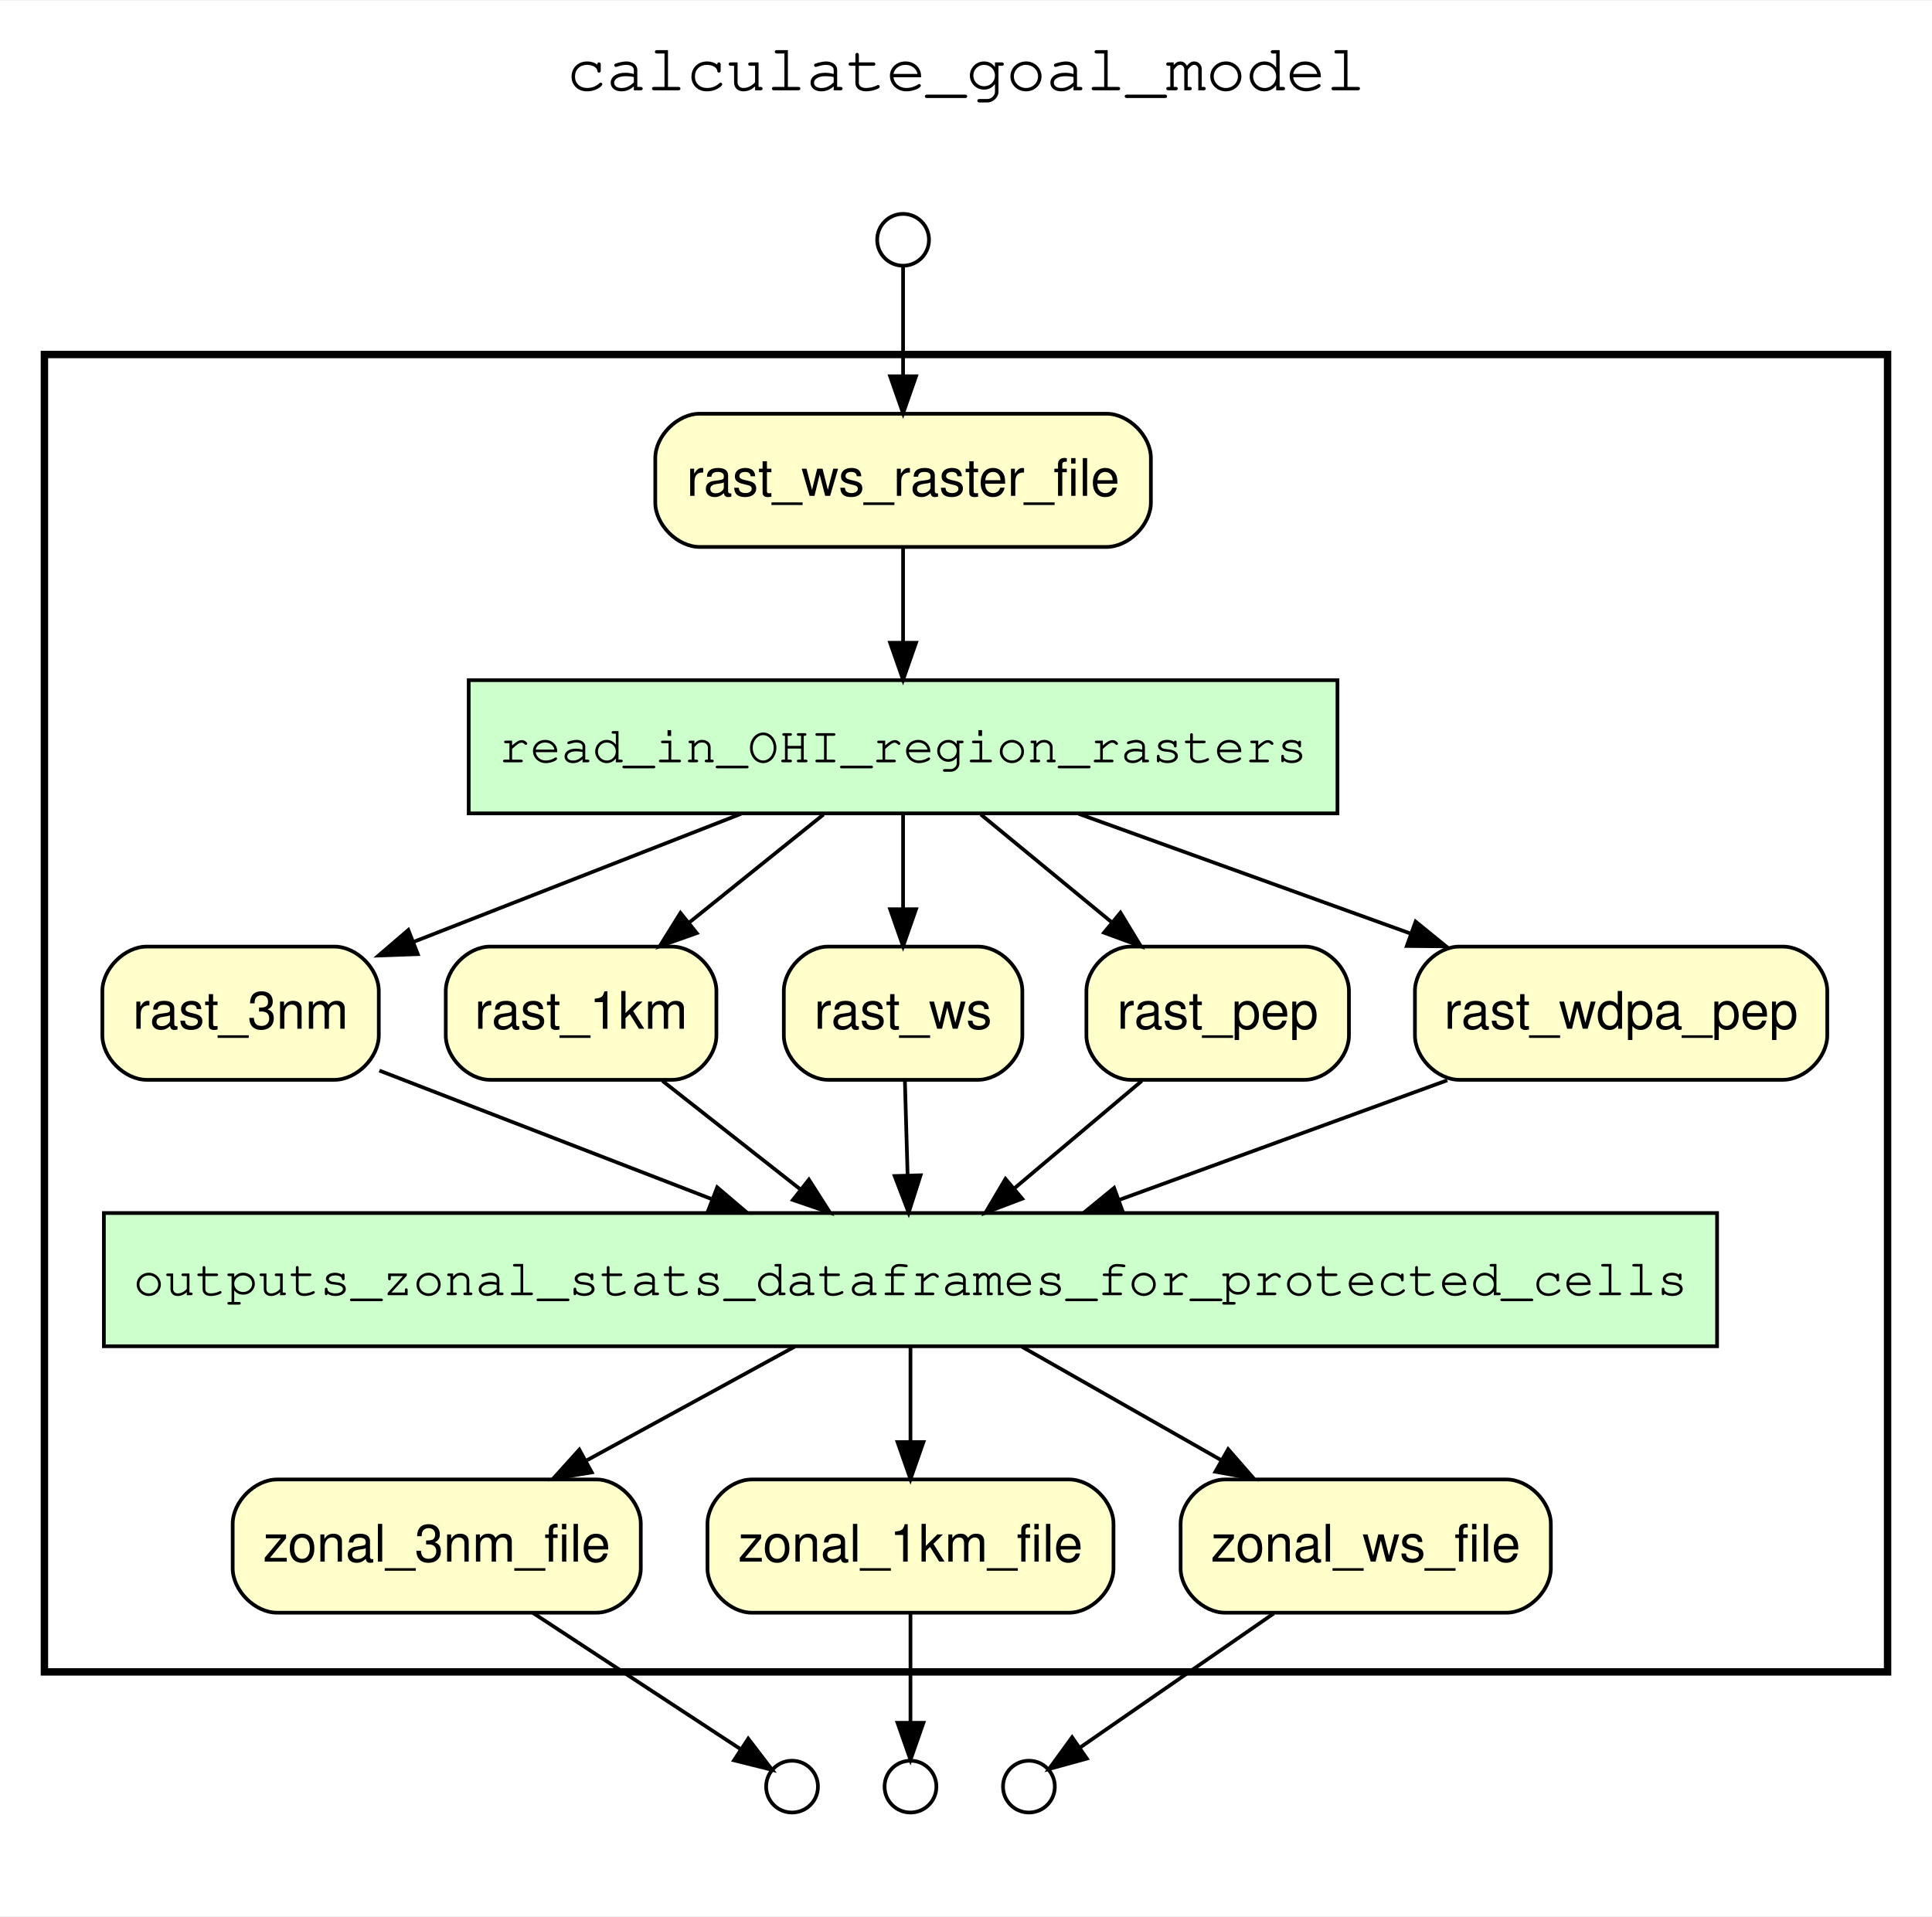
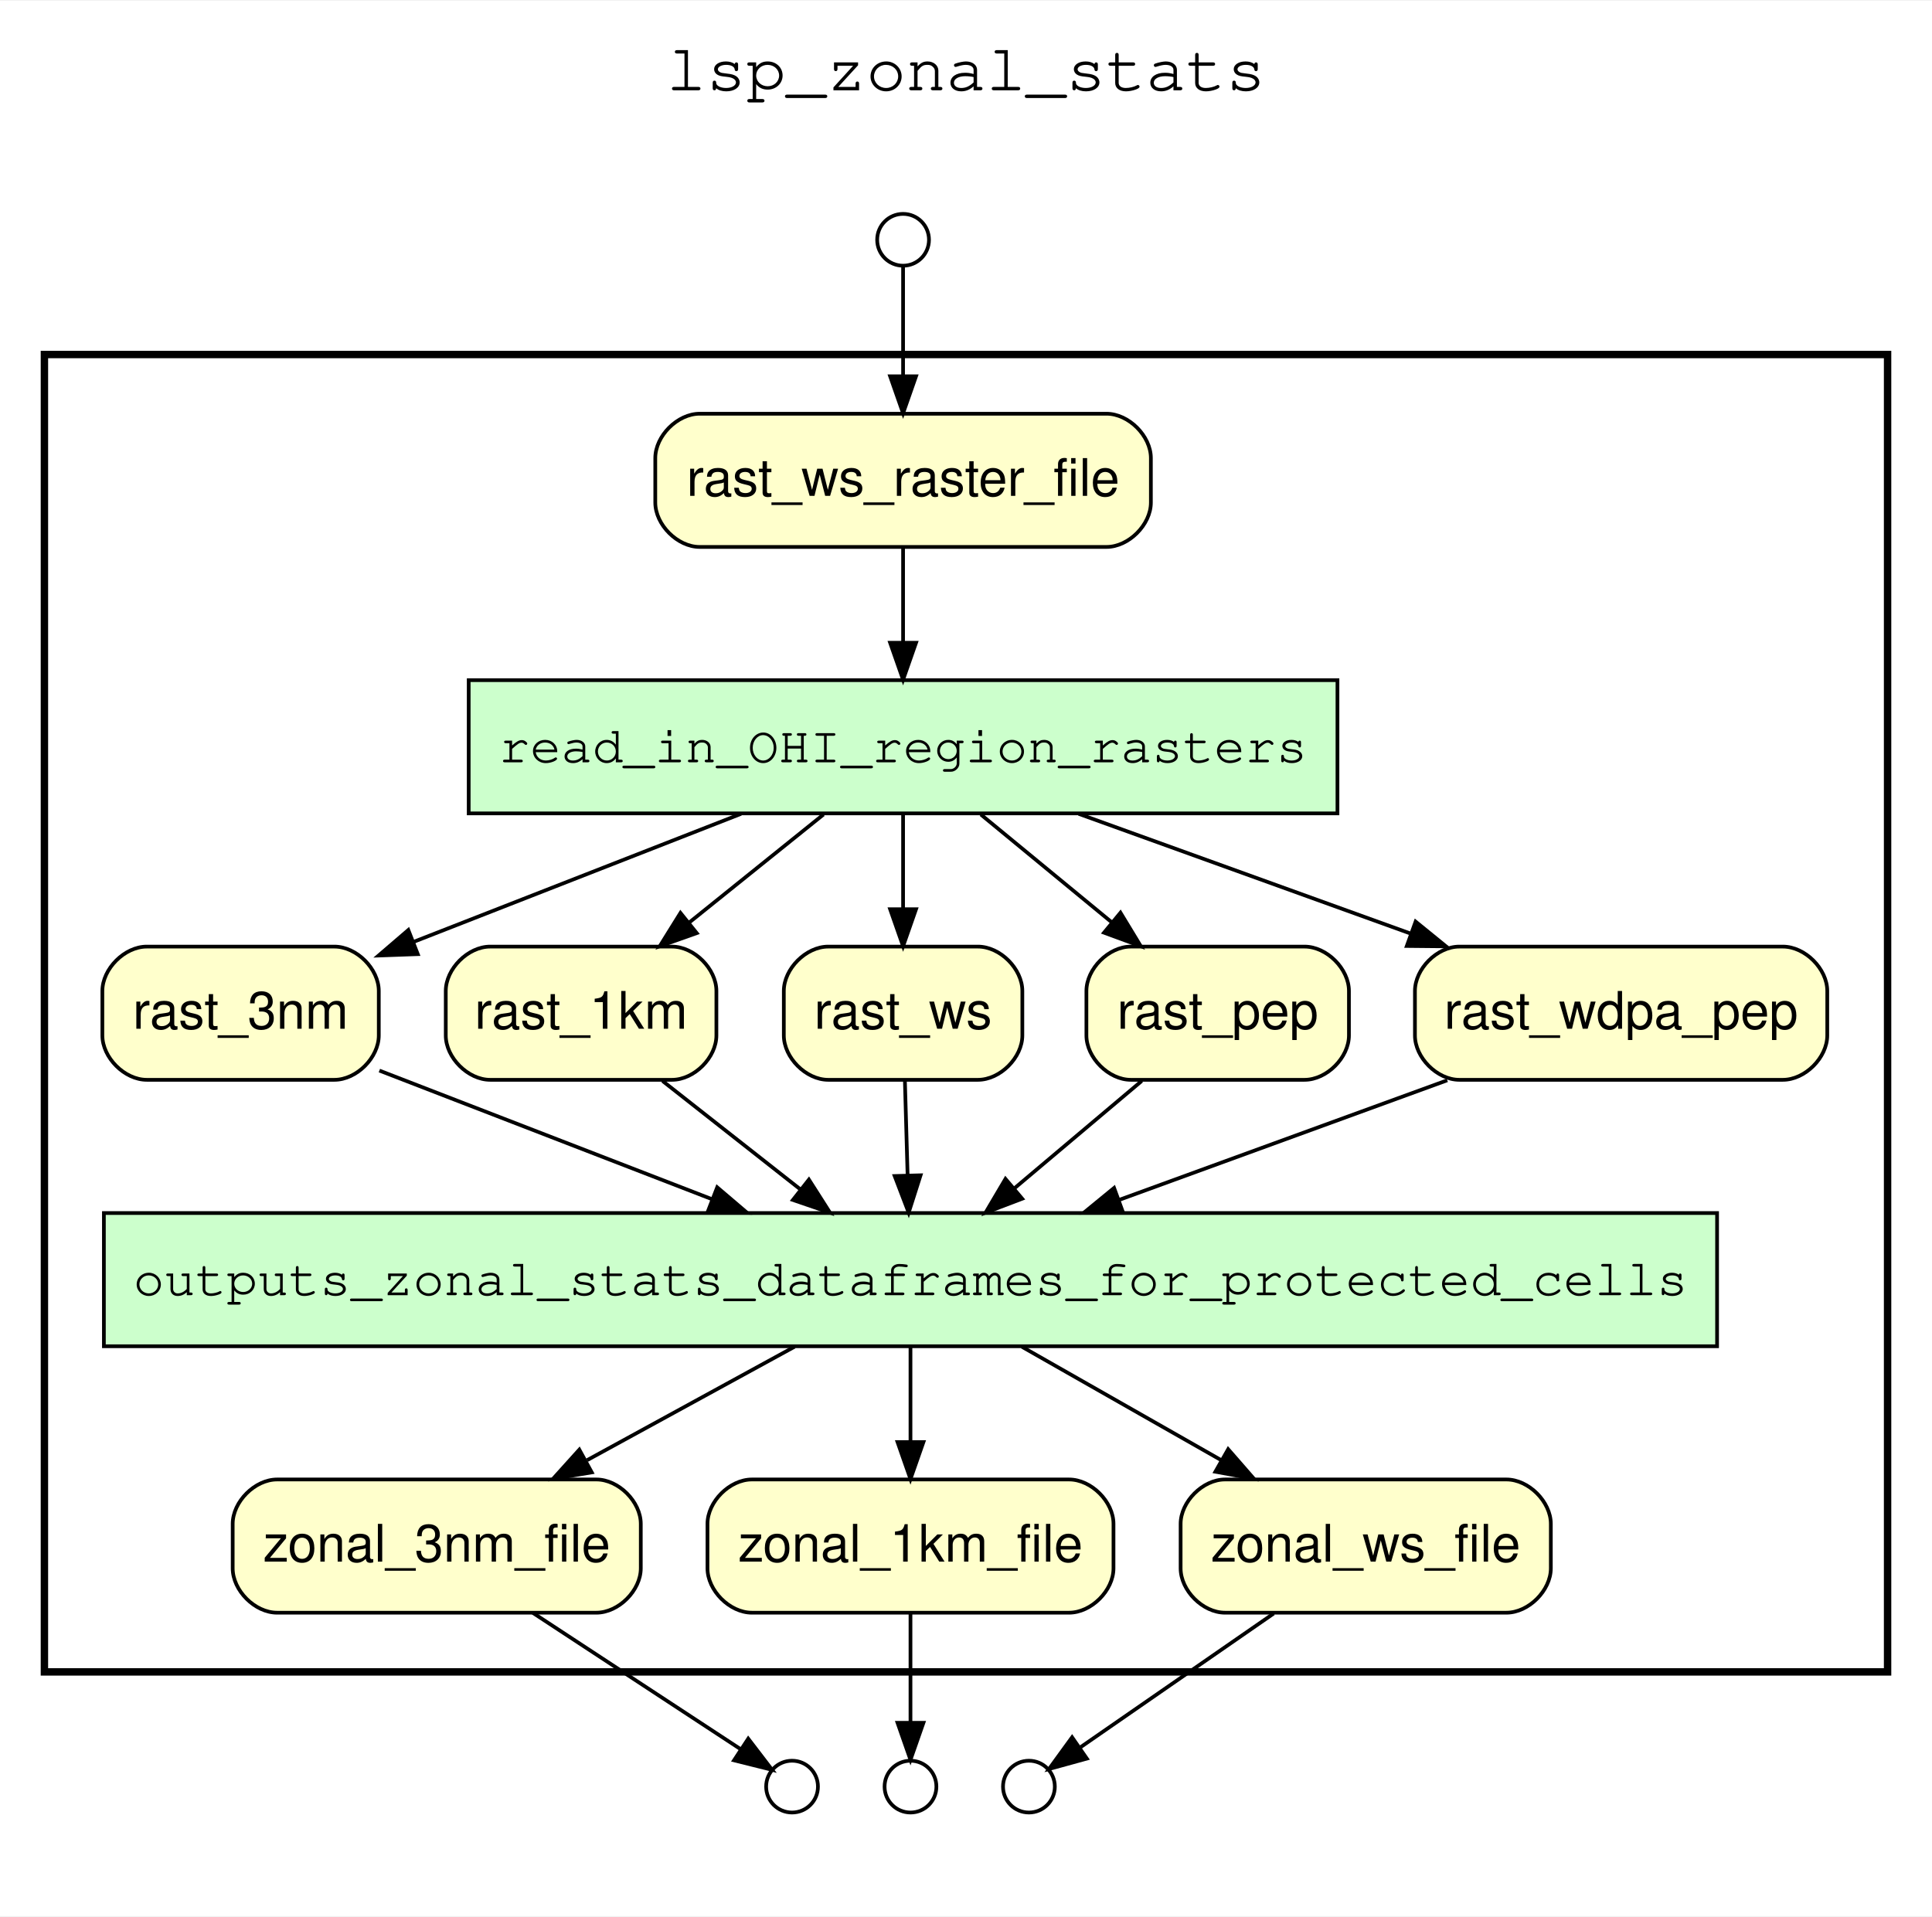
<svg xmlns="http://www.w3.org/2000/svg" width="522pt" height="518pt" viewBox="0.00 0.00 522.00 517.60">
  <g id="graph0" class="graph" transform="scale(1 1) rotate(0) translate(4 513.6)">
    <polygon fill="white" stroke="none" points="-4,4 -4,-513.6 518,-513.6 518,4 -4,4" />
-     <text text-anchor="middle" x="257" y="-489.4" font-family="Courier,monospace" font-size="18.00">calculate_goal_model</text>
+     <text text-anchor="middle" x="257" y="-489.4" font-family="Courier,monospace" font-size="18.00">lsp_zonal_stats</text>
    <g id="clust1" class="cluster">
      <polygon fill="none" stroke="black" stroke-width="2" points="8,-62 8,-418 506,-418 506,-62 8,-62" />
    </g>
    <g id="clust2" class="cluster">
      <polygon fill="none" stroke="white" stroke-width="2" points="16,-70 16,-410 498,-410 498,-70 16,-70" />
    </g>
    <g id="clust3" class="cluster">
      <polygon fill="none" stroke="white" stroke-width="2" points="217,-426 217,-472 263,-472 263,-426 217,-426" />
    </g>
    <g id="clust4" class="cluster">
      <polygon fill="none" stroke="white" stroke-width="2" points="225,-434 225,-464 255,-464 255,-434 225,-434" />
    </g>
    <g id="clust5" class="cluster">
      <polygon fill="none" stroke="white" stroke-width="2" points="187,-8 187,-54 297,-54 297,-8 187,-8" />
    </g>
    <g id="clust6" class="cluster">
      <polygon fill="none" stroke="white" stroke-width="2" points="195,-16 195,-46 289,-46 289,-16 195,-16" />
    </g>
    <g id="node1" class="node">
      <polygon fill="#ccffcc" stroke="black" points="459.93,-186 24.07,-186 24.07,-150 459.93,-150 459.93,-186" />
      <text text-anchor="middle" x="242" y="-163.8" font-family="Courier,monospace" font-size="14.00">outputs_zonal_stats_dataframes_for_protected_cells</text>
    </g>
    <g id="node9" class="node">
      <path fill="#ffffcc" stroke="black" d="M157.132,-114C157.132,-114 70.868,-114 70.868,-114 64.868,-114 58.868,-108 58.868,-102 58.868,-102 58.868,-90 58.868,-90 58.868,-84 64.868,-78 70.868,-78 70.868,-78 157.132,-78 157.132,-78 163.132,-78 169.132,-84 169.132,-90 169.132,-90 169.132,-102 169.132,-102 169.132,-108 163.132,-114 157.132,-114" />
      <text text-anchor="middle" x="114" y="-91.8" font-family="Helvetica,sans-Serif" font-size="14.00">zonal_3nm_file</text>
    </g>
    <g id="edge3" class="edge">
      <path fill="none" stroke="black" d="M210.688,-149.876C193.797,-140.639 172.753,-129.131 154.615,-119.212" />
      <polygon fill="black" stroke="black" points="155.886,-115.917 145.433,-114.19 152.527,-122.059 155.886,-115.917" />
    </g>
    <g id="node10" class="node">
      <path fill="#ffffcc" stroke="black" d="M284.85,-114C284.85,-114 199.15,-114 199.15,-114 193.15,-114 187.15,-108 187.15,-102 187.15,-102 187.15,-90 187.15,-90 187.15,-84 193.15,-78 199.15,-78 199.15,-78 284.85,-78 284.85,-78 290.85,-78 296.85,-84 296.85,-90 296.85,-90 296.85,-102 296.85,-102 296.85,-108 290.85,-114 284.85,-114" />
      <text text-anchor="middle" x="242" y="-91.8" font-family="Helvetica,sans-Serif" font-size="14.00">zonal_1km_file</text>
    </g>
    <g id="edge2" class="edge">
      <path fill="none" stroke="black" d="M242,-149.697C242,-141.983 242,-132.712 242,-124.112" />
      <polygon fill="black" stroke="black" points="245.5,-124.104 242,-114.104 238.5,-124.104 245.5,-124.104" />
    </g>
    <g id="node11" class="node">
      <path fill="#ffffcc" stroke="black" d="M403.013,-114C403.013,-114 326.987,-114 326.987,-114 320.987,-114 314.987,-108 314.987,-102 314.987,-102 314.987,-90 314.987,-90 314.987,-84 320.987,-78 326.987,-78 326.987,-78 403.013,-78 403.013,-78 409.013,-78 415.013,-84 415.013,-90 415.013,-90 415.013,-102 415.013,-102 415.013,-108 409.013,-114 403.013,-114" />
      <text text-anchor="middle" x="365" y="-91.8" font-family="Helvetica,sans-Serif" font-size="14.00">zonal_ws_file</text>
    </g>
    <g id="edge1" class="edge">
      <path fill="none" stroke="black" d="M272.089,-149.876C288.32,-140.639 308.542,-129.131 325.971,-119.212" />
      <polygon fill="black" stroke="black" points="327.835,-122.178 334.795,-114.19 324.373,-116.094 327.835,-122.178" />
    </g>
    <g id="node2" class="node">
      <polygon fill="#ccffcc" stroke="black" points="357.364,-330 122.636,-330 122.636,-294 357.364,-294 357.364,-330" />
      <text text-anchor="middle" x="240" y="-307.8" font-family="Courier,monospace" font-size="14.00">read_in_OHI_region_rasters</text>
    </g>
    <g id="node4" class="node">
      <path fill="#ffffcc" stroke="black" d="M86.343,-258C86.343,-258 35.657,-258 35.657,-258 29.657,-258 23.657,-252 23.657,-246 23.657,-246 23.657,-234 23.657,-234 23.657,-228 29.657,-222 35.657,-222 35.657,-222 86.343,-222 86.343,-222 92.343,-222 98.343,-228 98.343,-234 98.343,-234 98.343,-246 98.343,-246 98.343,-252 92.343,-258 86.343,-258" />
      <text text-anchor="middle" x="61" y="-235.8" font-family="Helvetica,sans-Serif" font-size="14.00">rast_3nm</text>
    </g>
    <g id="edge8" class="edge">
      <path fill="none" stroke="black" d="M196.212,-293.876C169.362,-283.376 135.01,-269.942 107.65,-259.243" />
      <polygon fill="black" stroke="black" points="108.876,-255.964 98.288,-255.582 106.326,-262.483 108.876,-255.964" />
    </g>
    <g id="node5" class="node">
      <path fill="#ffffcc" stroke="black" d="M177.561,-258C177.561,-258 128.439,-258 128.439,-258 122.439,-258 116.439,-252 116.439,-246 116.439,-246 116.439,-234 116.439,-234 116.439,-228 122.439,-222 128.439,-222 128.439,-222 177.561,-222 177.561,-222 183.561,-222 189.561,-228 189.561,-234 189.561,-234 189.561,-246 189.561,-246 189.561,-252 183.561,-258 177.561,-258" />
      <text text-anchor="middle" x="153" y="-235.8" font-family="Helvetica,sans-Serif" font-size="14.00">rast_1km</text>
    </g>
    <g id="edge7" class="edge">
      <path fill="none" stroke="black" d="M218.494,-293.697C207.537,-284.881 194.054,-274.032 182.175,-264.474" />
      <polygon fill="black" stroke="black" points="184.244,-261.646 174.258,-258.104 179.855,-267.1 184.244,-261.646" />
    </g>
    <g id="node6" class="node">
      <path fill="#ffffcc" stroke="black" d="M260.223,-258C260.223,-258 219.777,-258 219.777,-258 213.777,-258 207.777,-252 207.777,-246 207.777,-246 207.777,-234 207.777,-234 207.777,-228 213.777,-222 219.777,-222 219.777,-222 260.223,-222 260.223,-222 266.223,-222 272.223,-228 272.223,-234 272.223,-234 272.223,-246 272.223,-246 272.223,-252 266.223,-258 260.223,-258" />
      <text text-anchor="middle" x="240" y="-235.8" font-family="Helvetica,sans-Serif" font-size="14.00">rast_ws</text>
    </g>
    <g id="edge6" class="edge">
      <path fill="none" stroke="black" d="M240,-293.697C240,-285.983 240,-276.712 240,-268.112" />
      <polygon fill="black" stroke="black" points="243.5,-268.104 240,-258.104 236.5,-268.104 243.5,-268.104" />
    </g>
    <g id="node7" class="node">
      <path fill="#ffffcc" stroke="black" d="M348.466,-258C348.466,-258 301.534,-258 301.534,-258 295.534,-258 289.534,-252 289.534,-246 289.534,-246 289.534,-234 289.534,-234 289.534,-228 295.534,-222 301.534,-222 301.534,-222 348.466,-222 348.466,-222 354.466,-222 360.466,-228 360.466,-234 360.466,-234 360.466,-246 360.466,-246 360.466,-252 354.466,-258 348.466,-258" />
      <text text-anchor="middle" x="325" y="-235.8" font-family="Helvetica,sans-Serif" font-size="14.00">rast_pep</text>
    </g>
    <g id="edge5" class="edge">
      <path fill="none" stroke="black" d="M261.011,-293.697C271.716,-284.881 284.89,-274.032 296.496,-264.474" />
      <polygon fill="black" stroke="black" points="298.736,-267.163 304.23,-258.104 294.286,-261.76 298.736,-267.163" />
    </g>
    <g id="node8" class="node">
      <path fill="#ffffcc" stroke="black" d="M477.702,-258C477.702,-258 390.298,-258 390.298,-258 384.298,-258 378.298,-252 378.298,-246 378.298,-246 378.298,-234 378.298,-234 378.298,-228 384.298,-222 390.298,-222 390.298,-222 477.702,-222 477.702,-222 483.702,-222 489.702,-228 489.702,-234 489.702,-234 489.702,-246 489.702,-246 489.702,-252 483.702,-258 477.702,-258" />
      <text text-anchor="middle" x="434" y="-235.8" font-family="Helvetica,sans-Serif" font-size="14.00">rast_wdpa_pep</text>
    </g>
    <g id="edge4" class="edge">
      <path fill="none" stroke="black" d="M287.458,-293.876C314.568,-284.094 348.736,-271.765 377.258,-261.474" />
      <polygon fill="black" stroke="black" points="378.478,-264.755 386.696,-258.068 376.102,-258.17 378.478,-264.755" />
    </g>
    <g id="node3" class="node">
      <path fill="#ffffcc" stroke="black" d="M294.952,-402C294.952,-402 185.048,-402 185.048,-402 179.048,-402 173.048,-396 173.048,-390 173.048,-390 173.048,-378 173.048,-378 173.048,-372 179.048,-366 185.048,-366 185.048,-366 294.952,-366 294.952,-366 300.952,-366 306.952,-372 306.952,-378 306.952,-378 306.952,-390 306.952,-390 306.952,-396 300.952,-402 294.952,-402" />
      <text text-anchor="middle" x="240" y="-379.8" font-family="Helvetica,sans-Serif" font-size="14.00">rast_ws_raster_file</text>
    </g>
    <g id="edge9" class="edge">
      <path fill="none" stroke="black" d="M240,-365.697C240,-357.983 240,-348.712 240,-340.112" />
      <polygon fill="black" stroke="black" points="243.5,-340.104 240,-330.104 236.5,-340.104 243.5,-340.104" />
    </g>
    <g id="edge10" class="edge">
      <path fill="none" stroke="black" d="M98.503,-224.496C124.459,-214.458 159.394,-200.947 188.295,-189.77" />
      <polygon fill="black" stroke="black" points="189.779,-192.949 197.844,-186.077 187.254,-186.42 189.779,-192.949" />
    </g>
    <g id="edge11" class="edge">
      <path fill="none" stroke="black" d="M175,-221.697C186.209,-212.881 200.002,-202.032 212.154,-192.474" />
      <polygon fill="black" stroke="black" points="214.557,-195.038 220.253,-186.104 210.229,-189.535 214.557,-195.038" />
    </g>
    <g id="edge12" class="edge">
      <path fill="none" stroke="black" d="M240.494,-221.697C240.715,-213.983 240.98,-204.712 241.225,-196.112" />
      <polygon fill="black" stroke="black" points="244.724,-196.2 241.511,-186.104 237.727,-196 244.724,-196.2" />
    </g>
    <g id="edge13" class="edge">
      <path fill="none" stroke="black" d="M304.483,-221.697C294.131,-212.965 281.414,-202.24 270.161,-192.75" />
      <polygon fill="black" stroke="black" points="272.182,-189.876 262.281,-186.104 267.669,-195.227 272.182,-189.876" />
    </g>
    <g id="edge14" class="edge">
      <path fill="none" stroke="black" d="M387.032,-221.876C360.317,-212.137 326.679,-199.872 298.525,-189.608" />
      <polygon fill="black" stroke="black" points="299.41,-186.205 288.816,-186.068 297.012,-192.782 299.41,-186.205" />
    </g>
    <g id="node15" class="node">
      <ellipse fill="none" stroke="black" cx="210" cy="-31" rx="7" ry="7" />
    </g>
    <g id="edge18" class="edge">
      <path fill="none" stroke="black" d="M139.979,-77.951C158.026,-66.108 181.375,-50.785 196.024,-41.172" />
      <polygon fill="black" stroke="black" points="198.162,-43.955 204.603,-35.542 194.322,-38.102 198.162,-43.955" />
    </g>
    <g id="node14" class="node">
      <ellipse fill="none" stroke="black" cx="242" cy="-31" rx="7" ry="7" />
    </g>
    <g id="edge17" class="edge">
      <path fill="none" stroke="black" d="M242,-77.785C242,-68.666 242,-57.52 242,-48.508" />
      <polygon fill="black" stroke="black" points="245.5,-48.242 242,-38.242 238.5,-48.242 245.5,-48.242" />
    </g>
    <g id="node13" class="node">
      <ellipse fill="none" stroke="black" cx="274" cy="-31" rx="7" ry="7" />
    </g>
    <g id="edge16" class="edge">
      <path fill="none" stroke="black" d="M340.134,-77.785C323.365,-66.176 301.852,-51.282 287.996,-41.689" />
      <polygon fill="black" stroke="black" points="289.651,-38.578 279.437,-35.764 285.666,-44.334 289.651,-38.578" />
    </g>
    <g id="node12" class="node">
      <ellipse fill="none" stroke="black" cx="240" cy="-449" rx="7" ry="7" />
    </g>
    <g id="edge15" class="edge">
      <path fill="none" stroke="black" d="M240,-441.729C240,-434.795 240,-423.154 240,-412.215" />
      <polygon fill="black" stroke="black" points="243.5,-412.119 240,-402.119 236.5,-412.119 243.5,-412.119" />
    </g>
  </g>
</svg>
